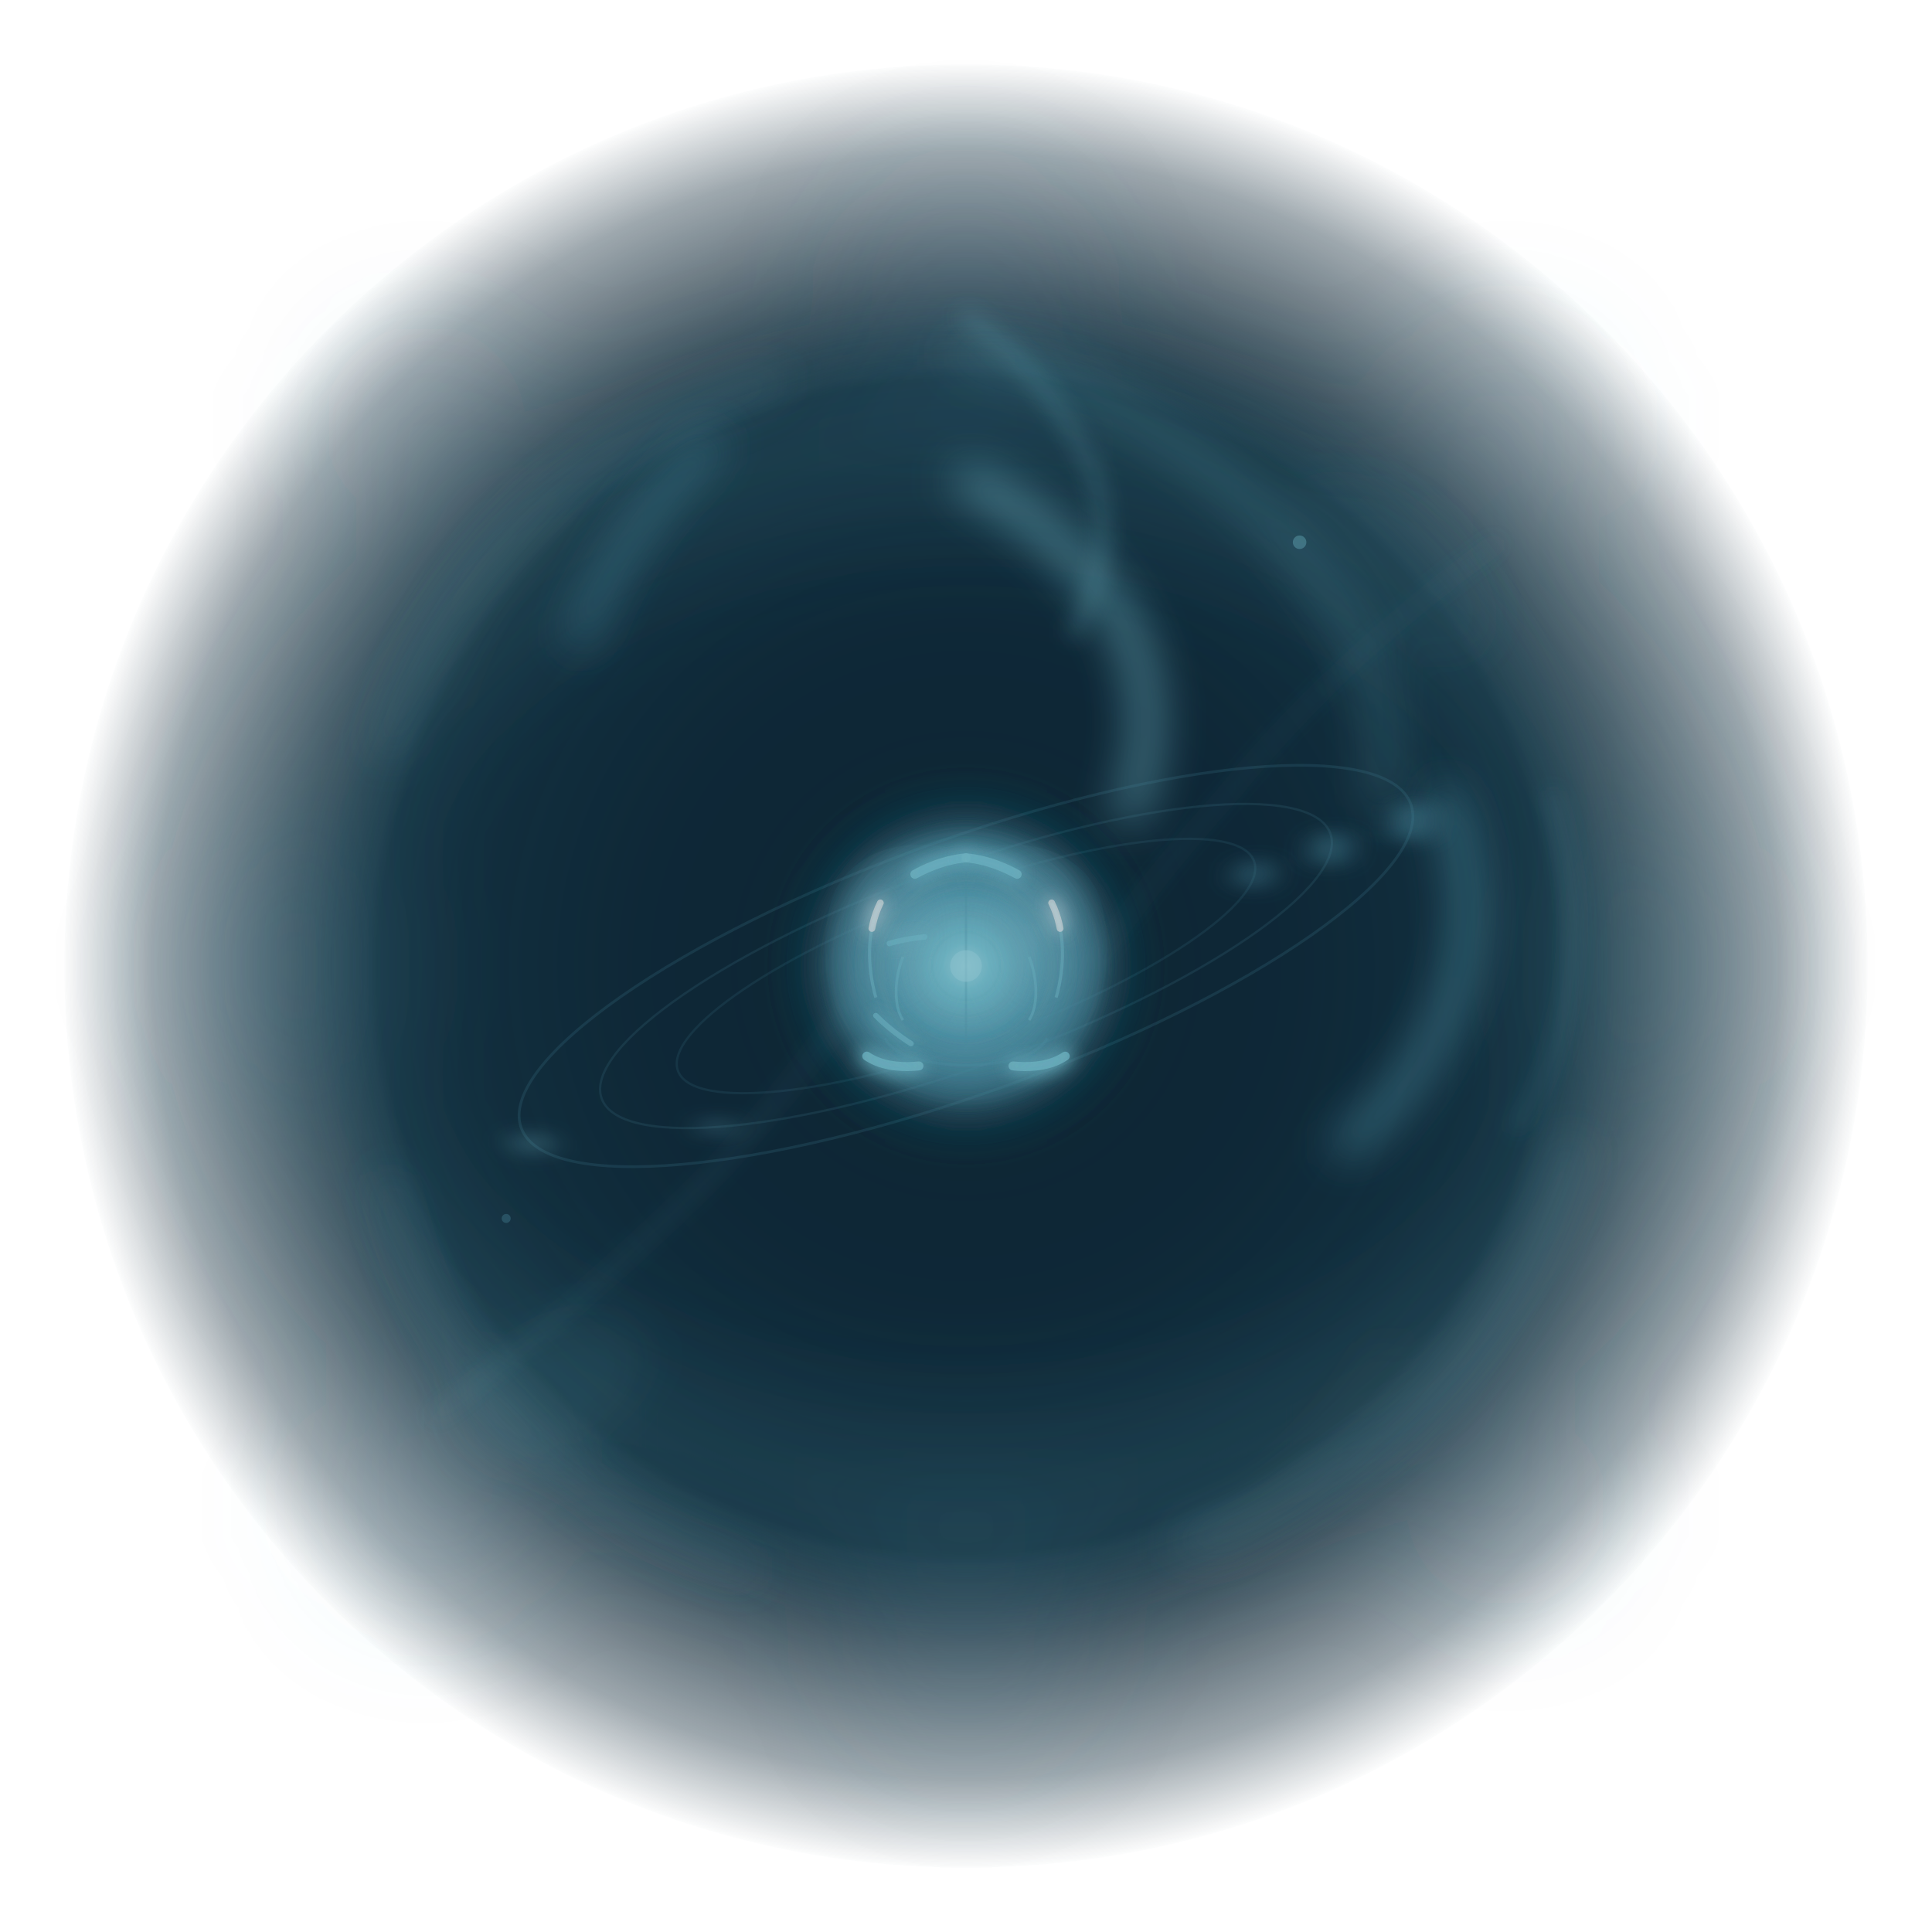
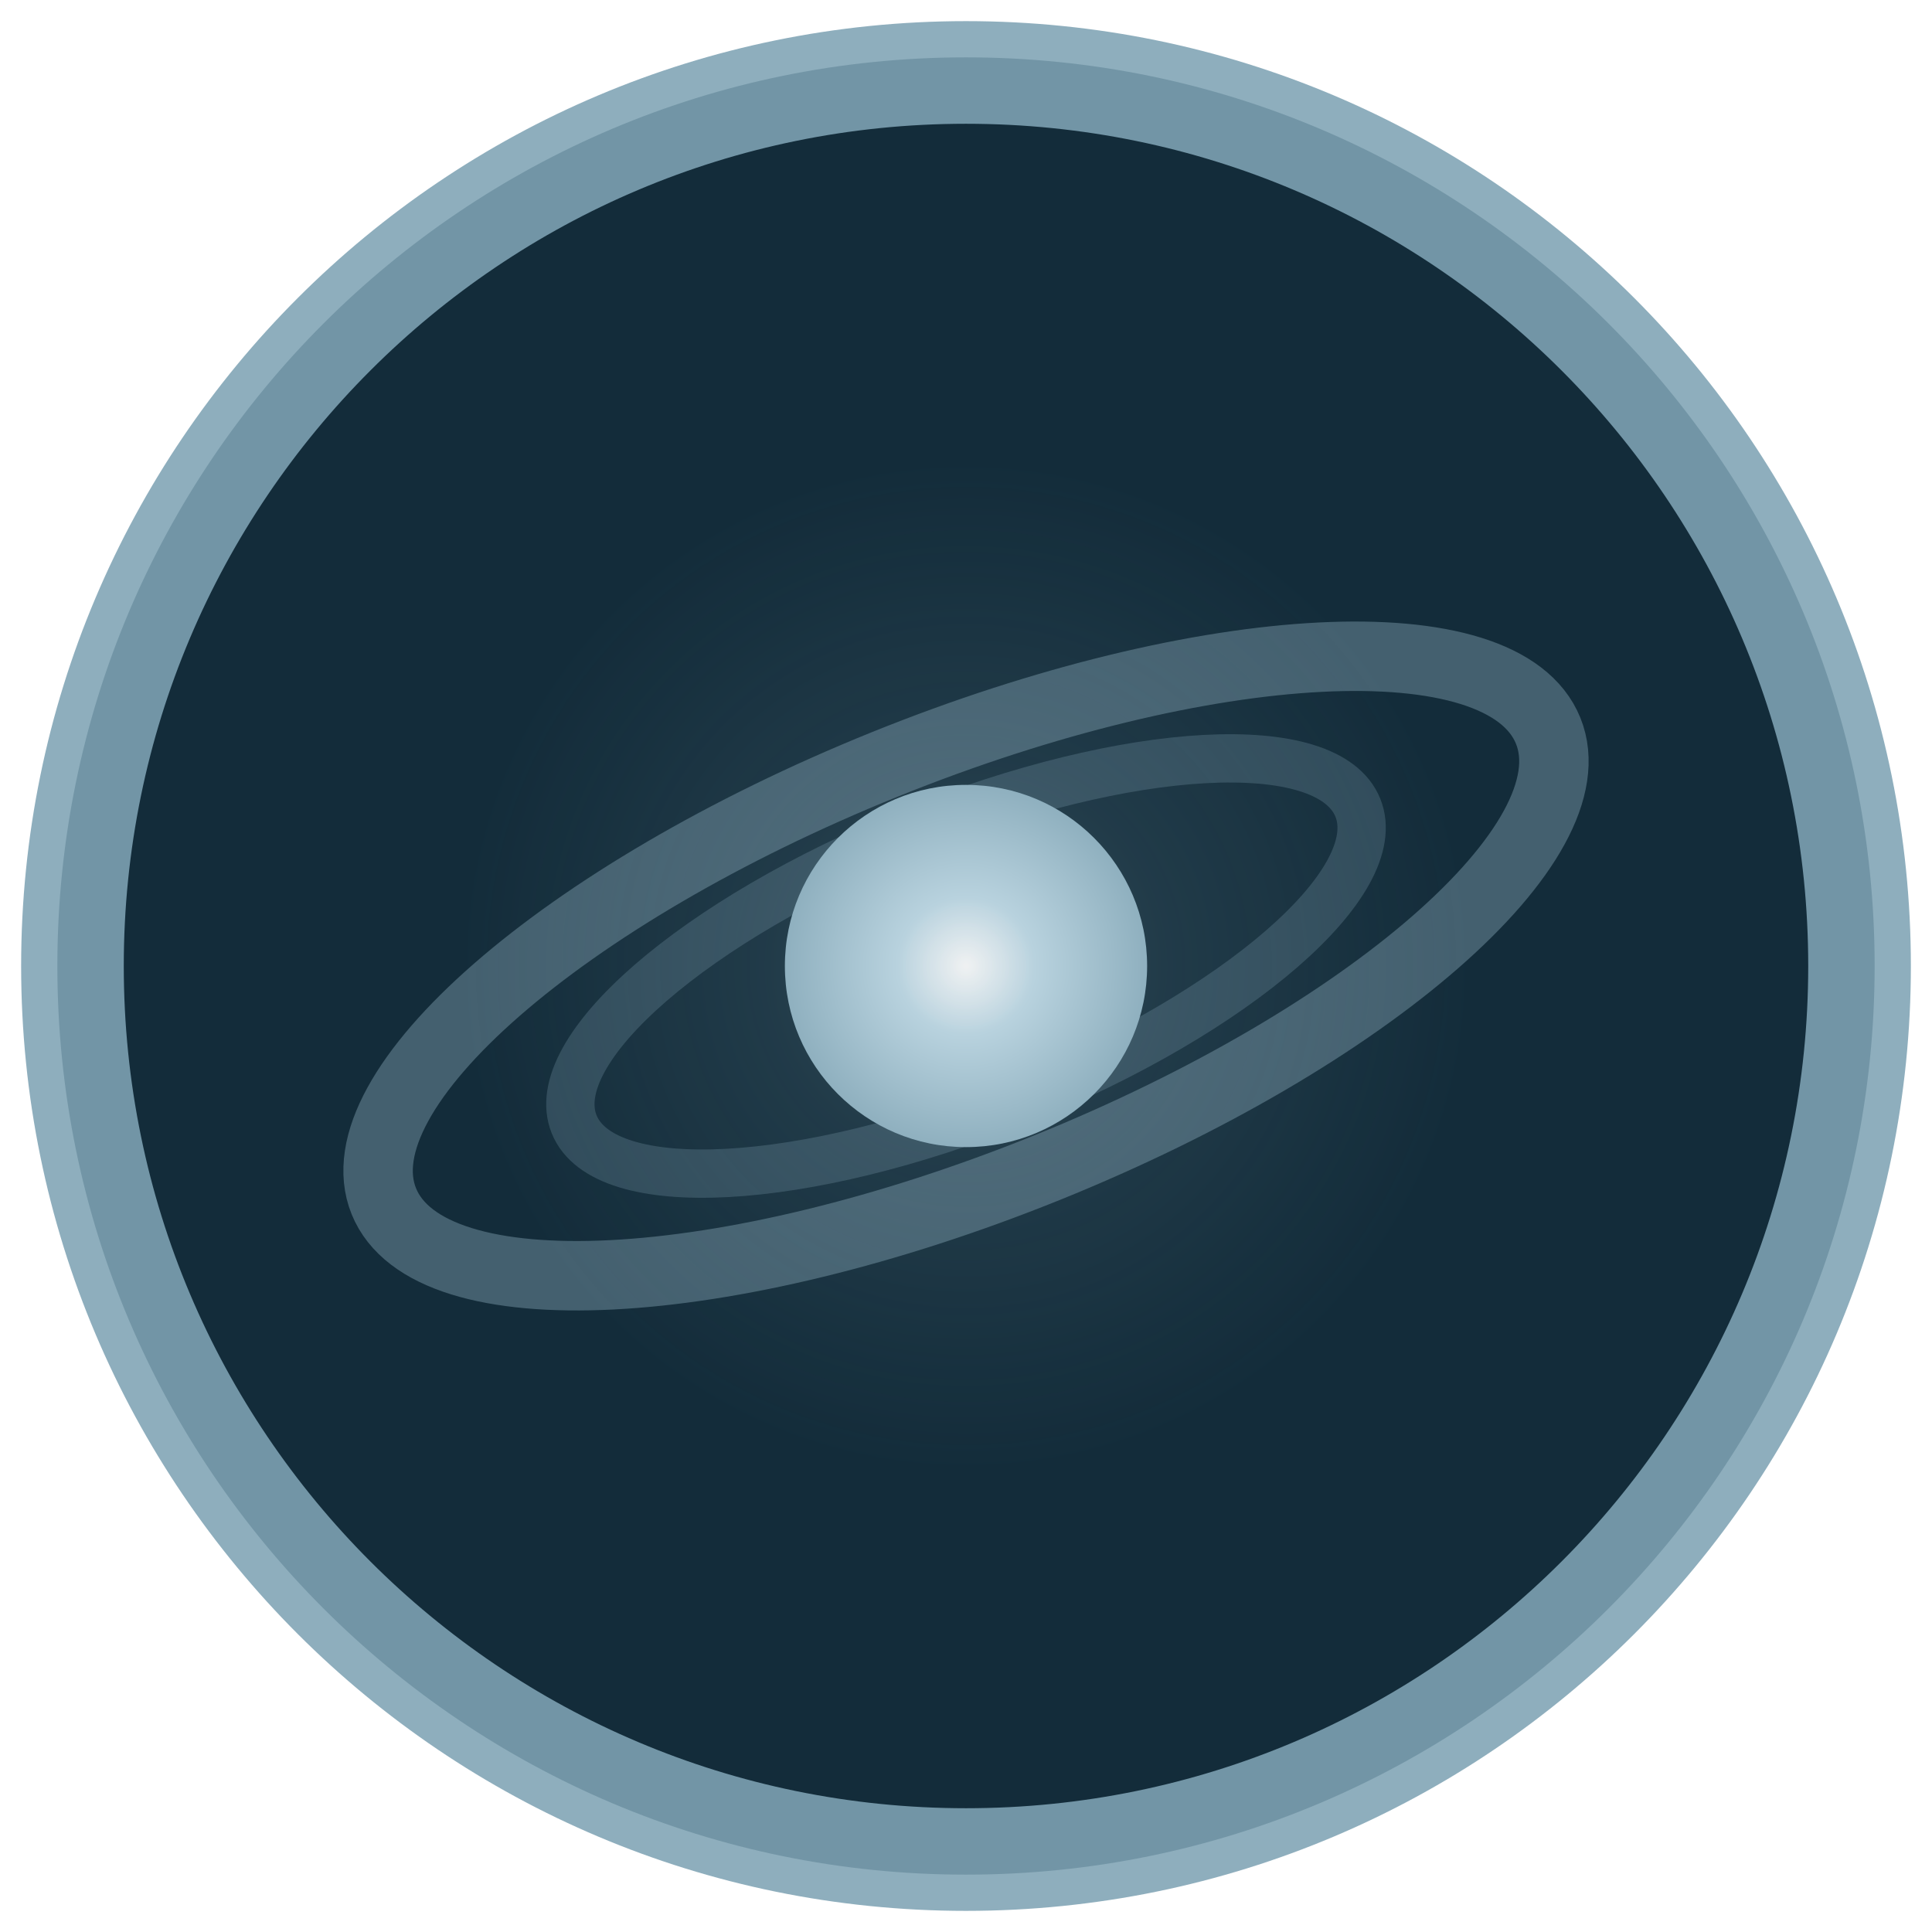
- <svg xmlns="http://www.w3.org/2000/svg" viewBox="0 0 300 300" width="440" height="440">
+ <svg xmlns="http://www.w3.org/2000/svg" viewBox="0 0 32 32" width="32" height="32">
  <defs>
-     <radialGradient id="tunnel" cx="50%" cy="50%" r="50%">
-       <stop offset="0%" stop-color="#0c1e28" stop-opacity="0" />
-       <stop offset="50%" stop-color="#4a8a9e" stop-opacity=".02" />
-       <stop offset="75%" stop-color="#4a8a9e" stop-opacity=".08" />
-       <stop offset="90%" stop-color="#6aafbe" stop-opacity=".10" />
-       <stop offset="100%" stop-color="#4a8a9e" stop-opacity=".02" />
+     <radialGradient id="halo">
+       <stop offset="0%" stop-color="#b8d2de" stop-opacity="0.22" />
+       <stop offset="40%" stop-color="#8fb0bf" stop-opacity="0.110" />
+       <stop offset="100%" stop-color="#8fb0bf" stop-opacity="0" />
    </radialGradient>
-     <radialGradient id="coreG" cx="50%" cy="50%" r="50%">
-       <stop offset="0%" stop-color="#88c0cc" />
-       <stop offset="15%" stop-color="#6aafbe" />
-       <stop offset="50%" stop-color="#4a8a9e" stop-opacity=".55" />
-       <stop offset="85%" stop-color="#4a8a9e" stop-opacity=".15" />
-       <stop offset="100%" stop-color="#0c1e28" stop-opacity="0" />
-     </radialGradient>
-     <radialGradient id="brainG" cx="50%" cy="40%" r="60%">
-       <stop offset="0%" stop-color="#b8d4dc" stop-opacity=".2" />
-       <stop offset="100%" stop-color="#4a8a9e" stop-opacity=".04" />
-     </radialGradient>
-     <radialGradient id="halo" cx="50%" cy="50%" r="50%">
-       <stop offset="0%" stop-color="#4a8a9e" stop-opacity=".28" />
-       <stop offset="40%" stop-color="#4a8a9e" stop-opacity=".08" />
-       <stop offset="100%" stop-color="#4a8a9e" stop-opacity="0" />
-     </radialGradient>
-     <filter id="fCl" x="-40%" y="-40%" width="180%" height="180%">
-       <feGaussianBlur stdDeviation="14" />
-     </filter>
-     <filter id="fW" x="-50%" y="-50%" width="200%" height="200%">
-       <feGaussianBlur stdDeviation="5" />
-     </filter>
-     <filter id="fTw" x="-60%" y="-60%" width="220%" height="220%">
-       <feGaussianBlur stdDeviation="2.5" />
-     </filter>
-     <filter id="fDk" x="-80%" y="-400%" width="260%" height="900%">
-       <feGaussianBlur stdDeviation="3" />
-     </filter>
-     <filter id="fCo" x="-100%" y="-100%" width="300%" height="300%">
-       <feGaussianBlur stdDeviation="5" result="b" />
-       <feMerge>
-         <feMergeNode in="b" />
-         <feMergeNode in="SourceGraphic" />
-       </feMerge>
-     </filter>
-     <filter id="fNd" x="-200%" y="-200%" width="500%" height="500%">
-       <feGaussianBlur stdDeviation="1.8" result="b" />
-       <feMerge>
-         <feMergeNode in="b" />
-         <feMergeNode in="SourceGraphic" />
-       </feMerge>
-     </filter>
-     <filter id="fBr" x="-40%" y="-40%" width="180%" height="180%">
-       <feGaussianBlur stdDeviation="2" result="b" />
-       <feMerge>
-         <feMergeNode in="b" />
-         <feMergeNode in="SourceGraphic" />
-       </feMerge>
-     </filter>
-     <radialGradient id="bgFade" cx="50%" cy="50%" r="50%">
-       <stop offset="0%" stop-color="#0d2635" />
-       <stop offset="65%" stop-color="#0d2635" />
-       <stop offset="90%" stop-color="#0d2635" stop-opacity=".4" />
-       <stop offset="100%" stop-color="#0d2635" stop-opacity="0" />
+     <radialGradient id="core">
+       <stop offset="0%" stop-color="#ffffff" stop-opacity=".92" />
+       <stop offset="38%" stop-color="#b8d2de" />
+       <stop offset="100%" stop-color="#8fb0bf" />
    </radialGradient>
  </defs>
-   <circle cx="150" cy="150" r="140" fill="url(#bgFade)" />
-   <g transform="translate(45,45) scale(0.7)">
-     <g filter="url(#fCl)">
-       <ellipse cx="150" cy="150" rx="155" ry="120" fill="none" stroke="#4a8a9e" stroke-width="32" stroke-opacity=".11" />
-       <ellipse cx="150" cy="150" rx="145" ry="112" fill="none" stroke="#6aafbe" stroke-width="16" stroke-opacity=".08" />
-       <circle cx="150" cy="2" r="28" fill="#4a8a9e" fill-opacity=".12" />
-       <circle cx="298" cy="150" r="26" fill="#4a8a9e" fill-opacity=".11" />
-       <circle cx="150" cy="298" r="28" fill="#6aafbe" fill-opacity=".10" />
-       <circle cx="2" cy="150" r="26" fill="#4a8a9e" fill-opacity=".12" />
-       <circle cx="270" cy="30" r="22" fill="#6aafbe" fill-opacity=".09" />
-       <circle cx="270" cy="270" r="22" fill="#4a8a9e" fill-opacity=".09" />
-       <circle cx="30" cy="270" r="24" fill="#6aafbe" fill-opacity=".10" />
-       <circle cx="30" cy="30" r="22" fill="#4a8a9e" fill-opacity=".09" />
-     </g>
-     <g filter="url(#fW)">
-       <path d="M150,14 Q196,24 226,62 Q246,86 242,112" fill="none" stroke="#6aafbe" stroke-width="6" stroke-linecap="round" stroke-opacity=".28" />
-       <path d="M284,190 Q276,224 250,248 Q228,268 198,278" fill="none" stroke="#6aafbe" stroke-width="5" stroke-linecap="round" stroke-opacity=".25" />
-       <path d="M102,284 Q74,276 52,254 Q30,234 22,198" fill="none" stroke="#4a8a9e" stroke-width="5" stroke-linecap="round" stroke-opacity=".24" />
-       <path d="M22,102 Q30,72 52,52 Q74,30 108,20" fill="none" stroke="#6aafbe" stroke-width="4" stroke-linecap="round" stroke-opacity=".26" />
-       <path d="M206,280 Q228,260 244,234" fill="none" stroke="#8a8060" stroke-width="3" stroke-linecap="round" stroke-opacity=".15" />
-       <path d="M58,46 Q42,66 34,92" fill="none" stroke="#8a8060" stroke-width="2.5" stroke-linecap="round" stroke-opacity=".12" />
-       <ellipse cx="244" cy="62" rx="28" ry="16" fill="#4a8a9e" fill-opacity=".06" transform="rotate(40,244,62)" />
-       <ellipse cx="58" cy="244" rx="24" ry="14" fill="#6aafbe" fill-opacity=".07" transform="rotate(-30,58,244)" />
-     </g>
-     <g filter="url(#fTw)">
-       <path d="M150,6 Q168,18 178,40 Q184,58 174,76" fill="none" stroke="#6aafbe" stroke-width="2.5" stroke-linecap="round" stroke-opacity=".35" />
-       <path d="M280,112 Q286,132 284,150 Q282,170 272,186" fill="none" stroke="#4a8a9e" stroke-width="2" stroke-linecap="round" stroke-opacity=".32" />
-       <path d="M268,56 Q232,82 208,112 Q190,132 178,150" fill="none" stroke="#4a8a9e" stroke-width="1.5" stroke-linecap="round" stroke-opacity=".22" />
-       <path d="M32,250 Q66,224 94,196 Q116,172 130,150" fill="none" stroke="#6aafbe" stroke-width="1.5" stroke-linecap="round" stroke-opacity=".20" />
-     </g>
-     <circle cx="150" cy="150" r="148" fill="url(#tunnel)" />
-     <g filter="url(#fW)">
-       <path d="M150,42 Q174,54 186,76 Q194,96 186,116" fill="none" stroke="#6aafbe" stroke-width="4" stroke-linecap="round" />
-       <path d="M94,34 Q74,52 64,78" fill="none" stroke="#4a8a9e" stroke-width="3" stroke-linecap="round" />
-     </g>
-     <g filter="url(#fW)">
-       <path d="M234,190 Q254,174 260,150 Q264,132 256,112" fill="none" stroke="#4a8a9e" stroke-width="4" stroke-linecap="round" />
-     </g>
-     <circle cx="224" cy="56" r="1.5" fill="#6aafbe" opacity=".4" />
-     <circle cx="48" cy="206" r="1" fill="#4a8a9e" opacity=".35" />
-     <g>
-       <ellipse cx="150" cy="150" rx="105" ry="28" fill="none" stroke="#4a8a9e" stroke-width=".6" opacity=".18" transform="rotate(-20,150,150)" />
-       <ellipse cx="150" cy="150" rx="86" ry="22" fill="none" stroke="#4a8a9e" stroke-width=".5" opacity=".16" transform="rotate(-20,150,150)" />
-       <ellipse cx="150" cy="150" rx="68" ry="17" fill="none" stroke="#4a8a9e" stroke-width=".5" opacity=".14" transform="rotate(-20,150,150)" />
-       <ellipse cx="150" cy="150" rx="105" ry="28" fill="none" stroke="#4a8a9e" stroke-width="5" stroke-dasharray="8 577" opacity=".85" transform="rotate(-20,150,150)" filter="url(#fDk)" />
-       <ellipse cx="150" cy="150" rx="105" ry="28" fill="none" stroke="#6aafbe" stroke-width="3.5" stroke-dasharray="5 580" stroke-dashoffset="-220" opacity=".65" transform="rotate(-20,150,150)" filter="url(#fDk)" style="animation-delay:-7s" />
-       <ellipse cx="150" cy="150" rx="86" ry="22" fill="none" stroke="#4a8a9e" stroke-width="4.5" stroke-dasharray="7 464" opacity=".82" transform="rotate(-20,150,150)" filter="url(#fDk)" />
-       <ellipse cx="150" cy="150" rx="86" ry="22" fill="none" stroke="#6aafbe" stroke-width="3" stroke-dasharray="4 467" stroke-dashoffset="-155" opacity=".60" transform="rotate(-20,150,150)" filter="url(#fDk)" style="animation-delay:-4s" />
-       <ellipse cx="150" cy="150" rx="68" ry="17" fill="none" stroke="#4a8a9e" stroke-width="4" stroke-dasharray="6 366" opacity=".80" transform="rotate(-20,150,150)" filter="url(#fDk)" />
-     </g>
-     <g filter="url(#fBr)">
-       <circle cx="150" cy="150" r="46" fill="url(#halo)" style="transform-origin:150px 150px;animation-delay:-.4s" />
-       <circle cx="150" cy="150" r="35" fill="url(#coreG)" filter="url(#fCo)" style="transform-origin:150px 150px" />
-       <path d="M150,125 C137,120 123,125 120,136 C117,147 119,160 126,166 C133,172 143,172 150,170" fill="url(#brainG)" fill-opacity=".6" stroke="none" />
-       <path d="M150,125 C163,120 177,125 180,136 C183,147 181,160 174,166 C167,172 157,172 150,170" fill="url(#brainG)" fill-opacity=".6" stroke="none" />
-       <line x1="150" y1="126" x2="150" y2="169" stroke="#4a8a9e" stroke-width=".5" opacity=".3" />
-       <path d="M132,166 C136,174 164,174 168,166" fill="none" stroke="#4a8a9e" stroke-width=".6" opacity=".35" />
-       <path d="M131,136 C128,142 128,150 130,157" fill="none" stroke="#6aafbe" stroke-width=".7" opacity=".45" />
-       <path d="M136,148 C134,153 134,159 136,162" fill="none" stroke="#6aafbe" stroke-width=".6" opacity=".4" />
-       <path d="M169,136 C172,142 172,150 170,157" fill="none" stroke="#6aafbe" stroke-width=".7" opacity=".45" />
-       <path d="M164,148 C166,153 166,159 164,162" fill="none" stroke="#6aafbe" stroke-width=".6" opacity=".4" />
-       <path d="M150,126 C139,127 127,136 124,147 C121,156 122,164 128,170 C134,174 143,172 150,170" fill="none" stroke="#6aafbe" stroke-width="2" stroke-opacity=".8" stroke-dasharray="12 48" filter="url(#fNd)" stroke-linecap="round" />
-       <path d="M150,126 C161,127 173,136 176,147 C179,156 178,164 172,170 C166,174 157,172 150,170" fill="none" stroke="#6aafbe" stroke-width="2" stroke-opacity=".8" stroke-dasharray="12 48" filter="url(#fNd)" stroke-linecap="round" />
-       <path d="M131,136 C128,142 128,150 130,157" fill="none" stroke="#c8d0d4" stroke-width="1.5" stroke-opacity=".7" stroke-dasharray="6 24" filter="url(#fNd)" stroke-linecap="round" />
-       <path d="M169,136 C172,142 172,150 170,157" fill="none" stroke="#c8d0d4" stroke-width="1.5" stroke-opacity=".7" stroke-dasharray="6 24" filter="url(#fNd)" stroke-linecap="round" />
-       <path d="M133,145 C140,143 148,143 150,144 C152,145 160,146 167,144" fill="none" stroke="#6aafbe" stroke-width="1.2" stroke-opacity=".6" stroke-dasharray="8 32" filter="url(#fNd)" stroke-linecap="round" />
-       <path d="M130,161 C137,168 146,172 150,172 C154,172 163,168 170,161" fill="none" stroke="#6aafbe" stroke-width="1.2" stroke-opacity=".6" stroke-dasharray="10 40" filter="url(#fNd)" stroke-linecap="round" />
-       <circle cx="150" cy="150" r="3.5" fill="#88c0cc" opacity=".6" />
-     </g>
+   <circle cx="16" cy="16" r="15.05" fill="#0d2635" fill-opacity=".97" />
+   <circle cx="16" cy="16" r="14.80" fill="none" stroke="#7fa3b4" stroke-width="1.7" stroke-opacity="0.88" />
+   <g transform="rotate(-22 16 16)">
+     <ellipse cx="16" cy="16" rx="10.4" ry="3.6" fill="none" stroke="#8fb0bf" stroke-width="1.15" stroke-opacity="0.4" />
+     <ellipse cx="16" cy="16" rx="7.0" ry="2.4" fill="none" stroke="#8fb0bf" stroke-width=".8" stroke-opacity="0.240" />
  </g>
+   <circle cx="16" cy="16" r="8.4" fill="url(#halo)" />
+   <circle cx="16" cy="16" r="3" fill="url(#core)" />
</svg>
